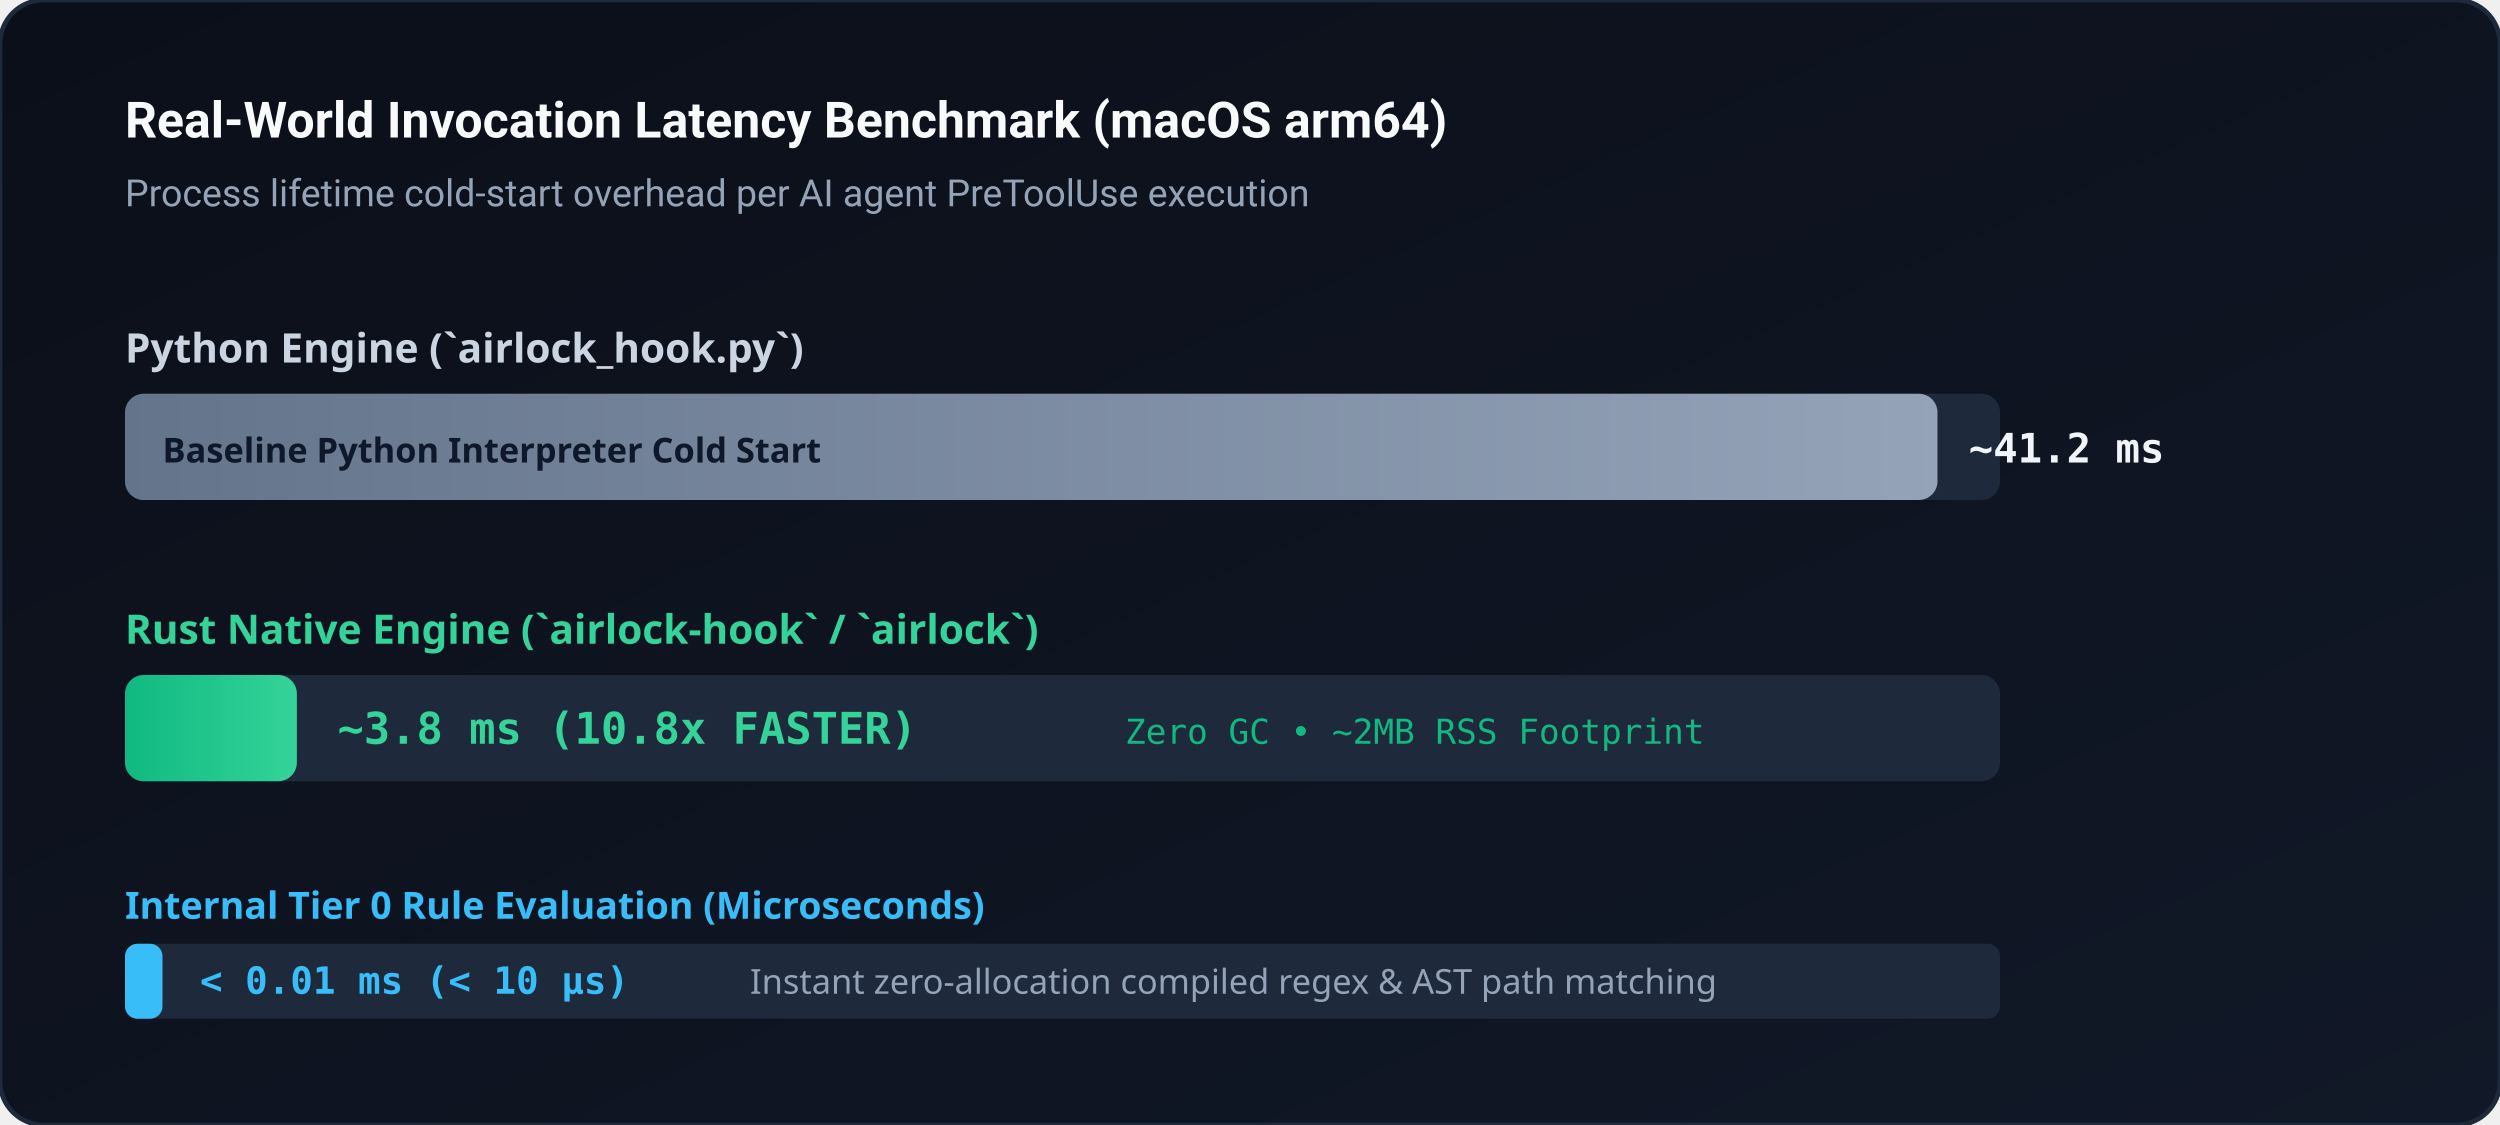
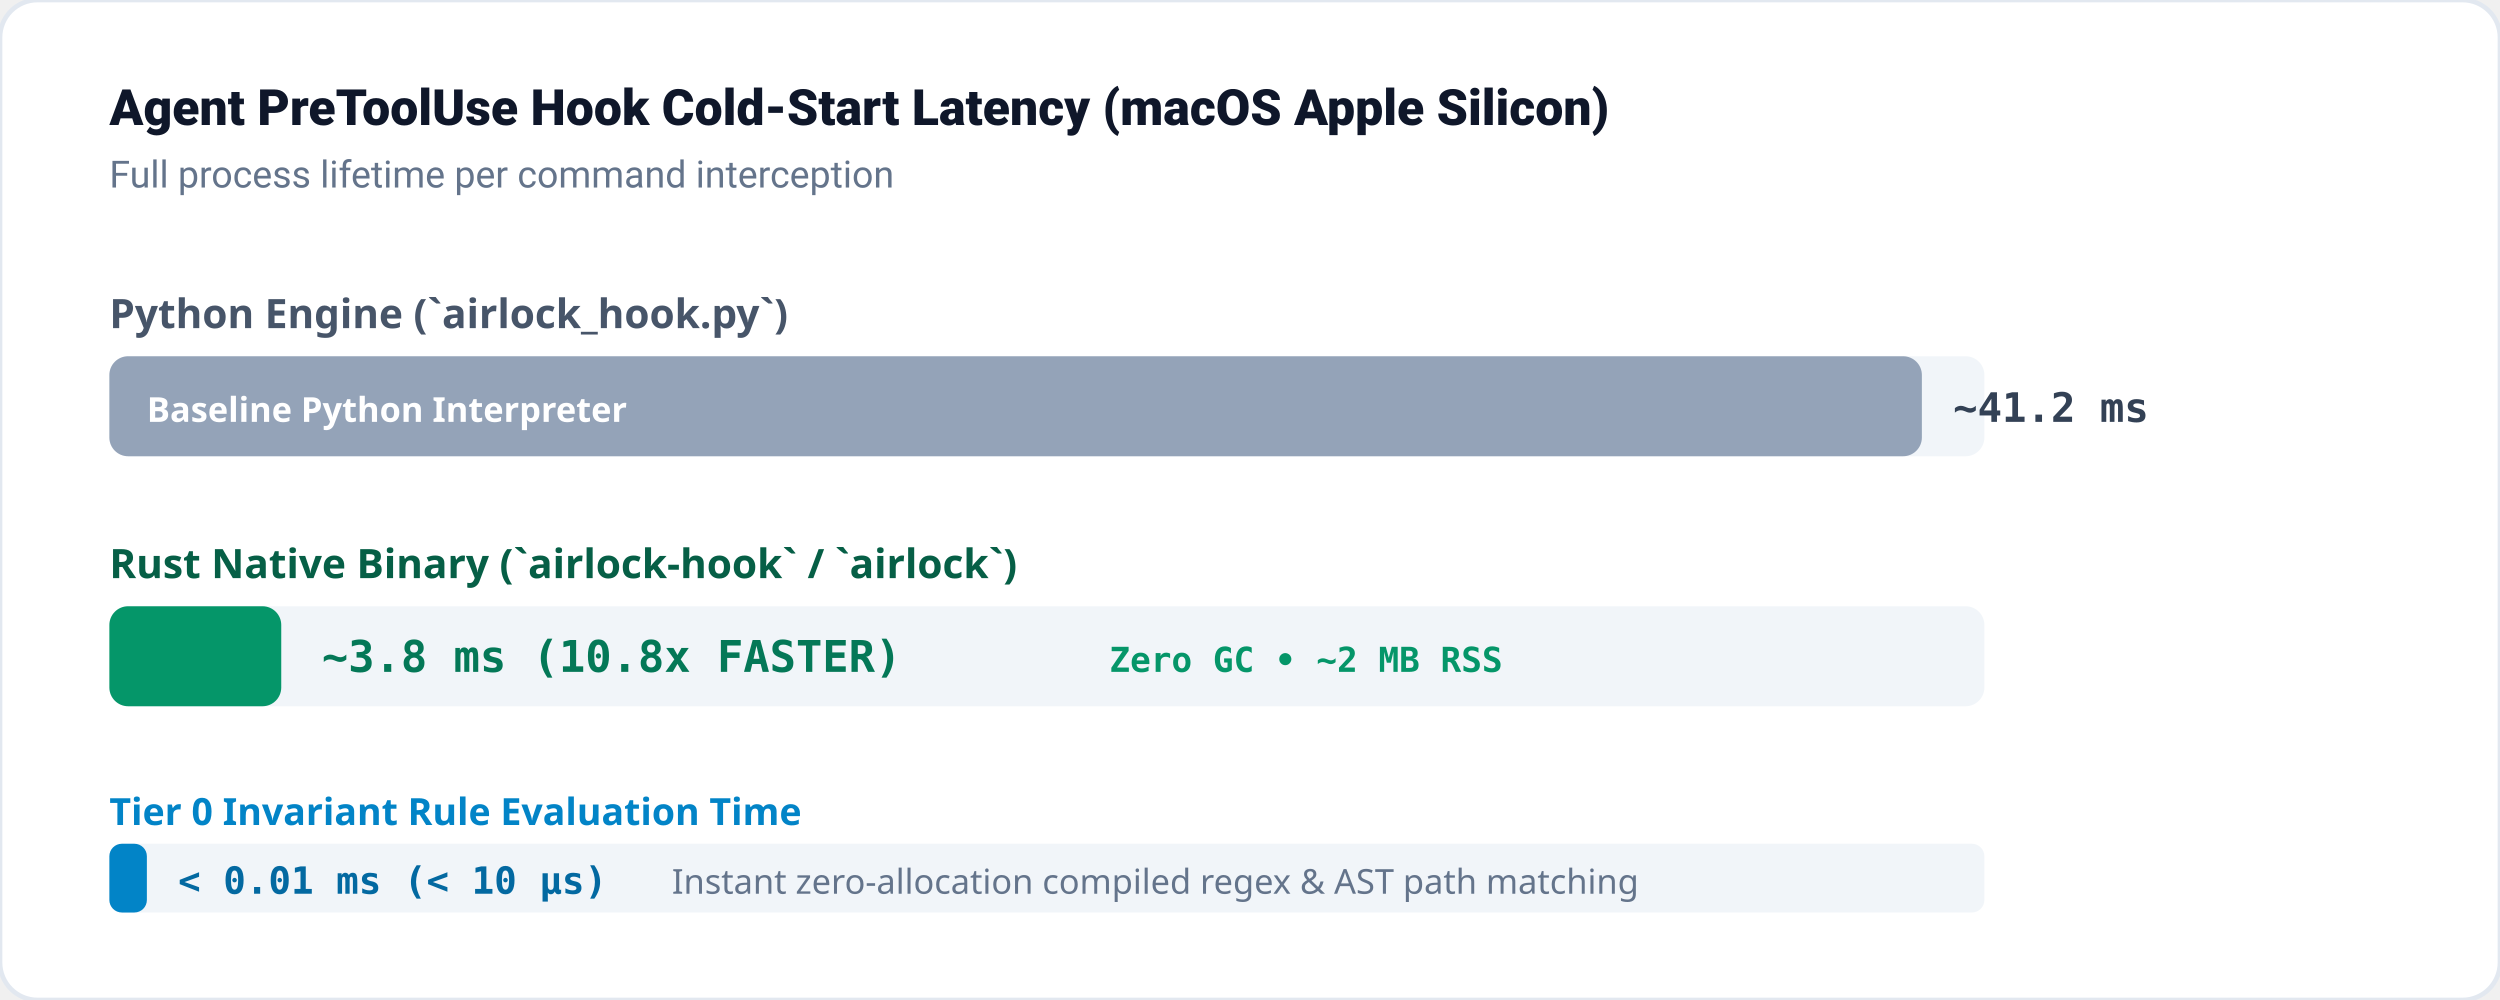
- <svg xmlns="http://www.w3.org/2000/svg" viewBox="0 0 800 360" width="100%" height="100%">
-   <defs>
-     <linearGradient id="bgChart" x1="0%" y1="0%" x2="100%" y2="100%">
-       <stop offset="0%" stop-color="#0b0f19" />
-       <stop offset="100%" stop-color="#111827" />
-     </linearGradient>
-     <linearGradient id="rustBar" x1="0%" y1="0%" x2="100%" y2="0%">
-       <stop offset="0%" stop-color="#10b981" />
-       <stop offset="100%" stop-color="#34d399" />
-     </linearGradient>
-     <linearGradient id="pyBar" x1="0%" y1="0%" x2="100%" y2="0%">
-       <stop offset="0%" stop-color="#64748b" />
-       <stop offset="100%" stop-color="#94a3b8" />
-     </linearGradient>
-   </defs>
-   <rect width="800" height="360" rx="14" fill="url(#bgChart)" stroke="#1e293b" stroke-width="1.5" />
-   <text x="40" y="44" font-family="-apple-system, BlinkMacSystemFont, 'Segoe UI', Roboto, sans-serif" font-size="16" font-weight="700" fill="#f8fafc">
-     Real-World Invocation Latency Benchmark (macOS arm64)
+ <svg xmlns="http://www.w3.org/2000/svg" viewBox="0 0 800 320" width="100%" height="100%">
+   <rect width="800" height="320" rx="12" fill="#ffffff" stroke="#e2e8f0" stroke-width="1.5" />
+   <text x="35" y="40" font-family="-apple-system, BlinkMacSystemFont, 'Segoe UI', Roboto, sans-serif" font-size="16" font-weight="800" fill="#0f172a">
+     Agent PreToolUse Hook Cold-Start Latency (macOS Apple Silicon)
  </text>
-   <text x="40" y="66" font-family="-apple-system, BlinkMacSystemFont, 'Segoe UI', Roboto, sans-serif" font-size="12" fill="#94a3b8">
-     Process lifetime cold-start overhead per AI agent PreToolUse execution
+   <text x="35" y="60" font-family="-apple-system, BlinkMacSystemFont, 'Segoe UI', Roboto, sans-serif" font-size="12" fill="#64748b">
+     Full process lifetime per command interception
  </text>
-   <g transform="translate(40, 100)">
-     <text x="0" y="16" font-family="sans-serif" font-size="13" font-weight="600" fill="#cbd5e1">Python Engine (`airlock_hook.py`)</text>
-     <rect x="0" y="26" width="600" height="34" rx="6" fill="#1e293b" />
-     <rect x="0" y="26" width="580" height="34" rx="6" fill="url(#pyBar)" />
-     <text x="590" y="48" font-family="monospace" font-size="13" font-weight="700" fill="#f1f5f9">~41.2 ms</text>
-     <text x="12" y="48" font-family="sans-serif" font-size="11" font-weight="600" fill="#0f172a">Baseline Python Interpreter Cold Start</text>
+   <g transform="translate(35, 90)">
+     <text x="0" y="15" font-family="sans-serif" font-size="13" font-weight="600" fill="#475569">Python Engine (`airlock_hook.py`)</text>
+     <rect x="0" y="24" width="600" height="32" rx="6" fill="#f1f5f9" />
+     <rect x="0" y="24" width="580" height="32" rx="6" fill="#94a3b8" />
+     <text x="590" y="45" font-family="monospace" font-size="13" font-weight="700" fill="#334155">~41.2 ms</text>
+     <text x="12" y="45" font-family="sans-serif" font-size="11" font-weight="600" fill="#ffffff">Baseline Python Interpreter</text>
  </g>
-   <g transform="translate(40, 190)">
-     <text x="0" y="16" font-family="sans-serif" font-size="13" font-weight="600" fill="#34d399">Rust Native Engine (`airlock-hook` / `airlock`)</text>
-     <rect x="0" y="26" width="600" height="34" rx="6" fill="#1e293b" />
-     <rect x="0" y="26" width="55" height="34" rx="6" fill="url(#rustBar)" />
-     <text x="68" y="48" font-family="monospace" font-size="14" font-weight="800" fill="#34d399">~3.8 ms (10.8x FASTER)</text>
-     <text x="320" y="48" font-family="monospace" font-size="11" fill="#10b981">Zero GC • ~2MB RSS Footprint</text>
+   <g transform="translate(35, 170)">
+     <text x="0" y="15" font-family="sans-serif" font-size="13" font-weight="700" fill="#065f46">Rust Native Binary (`airlock-hook` / `airlock`)</text>
+     <rect x="0" y="24" width="600" height="32" rx="6" fill="#f1f5f9" />
+     <rect x="0" y="24" width="55" height="32" rx="6" fill="#059669" />
+     <text x="68" y="45" font-family="monospace" font-size="14" font-weight="800" fill="#047857">~3.8 ms (10.8x FASTER)</text>
+     <text x="320" y="45" font-family="monospace" font-size="11" font-weight="600" fill="#059669">Zero GC • ~2 MB RSS</text>
  </g>
-   <g transform="translate(40, 280)">
-     <text x="0" y="14" font-family="sans-serif" font-size="12" font-weight="600" fill="#38bdf8">Internal Tier 0 Rule Evaluation (Microseconds)</text>
-     <rect x="0" y="22" width="600" height="24" rx="4" fill="#1e293b" />
-     <rect x="0" y="22" width="12" height="24" rx="4" fill="#38bdf8" />
-     <text x="24" y="38" font-family="monospace" font-size="12" font-weight="700" fill="#38bdf8">&lt; 0.01 ms (&lt; 10 µs)</text>
-     <text x="200" y="38" font-family="sans-serif" font-size="11" fill="#94a3b8">Instant zero-allocation compiled regex &amp; AST path matching</text>
+   <g transform="translate(35, 250)">
+     <text x="0" y="14" font-family="sans-serif" font-size="12" font-weight="600" fill="#0284c7">Tier 0 Invariant Rule Evaluation Time</text>
+     <rect x="0" y="20" width="600" height="22" rx="4" fill="#f1f5f9" />
+     <rect x="0" y="20" width="12" height="22" rx="4" fill="#0284c7" />
+     <text x="22" y="36" font-family="monospace" font-size="12" font-weight="700" fill="#0369a1">&lt; 0.01 ms (&lt; 10 µs)</text>
+     <text x="180" y="36" font-family="sans-serif" font-size="11" fill="#64748b">Instant zero-allocation compiled regex &amp; AST path matching</text>
  </g>
</svg>
